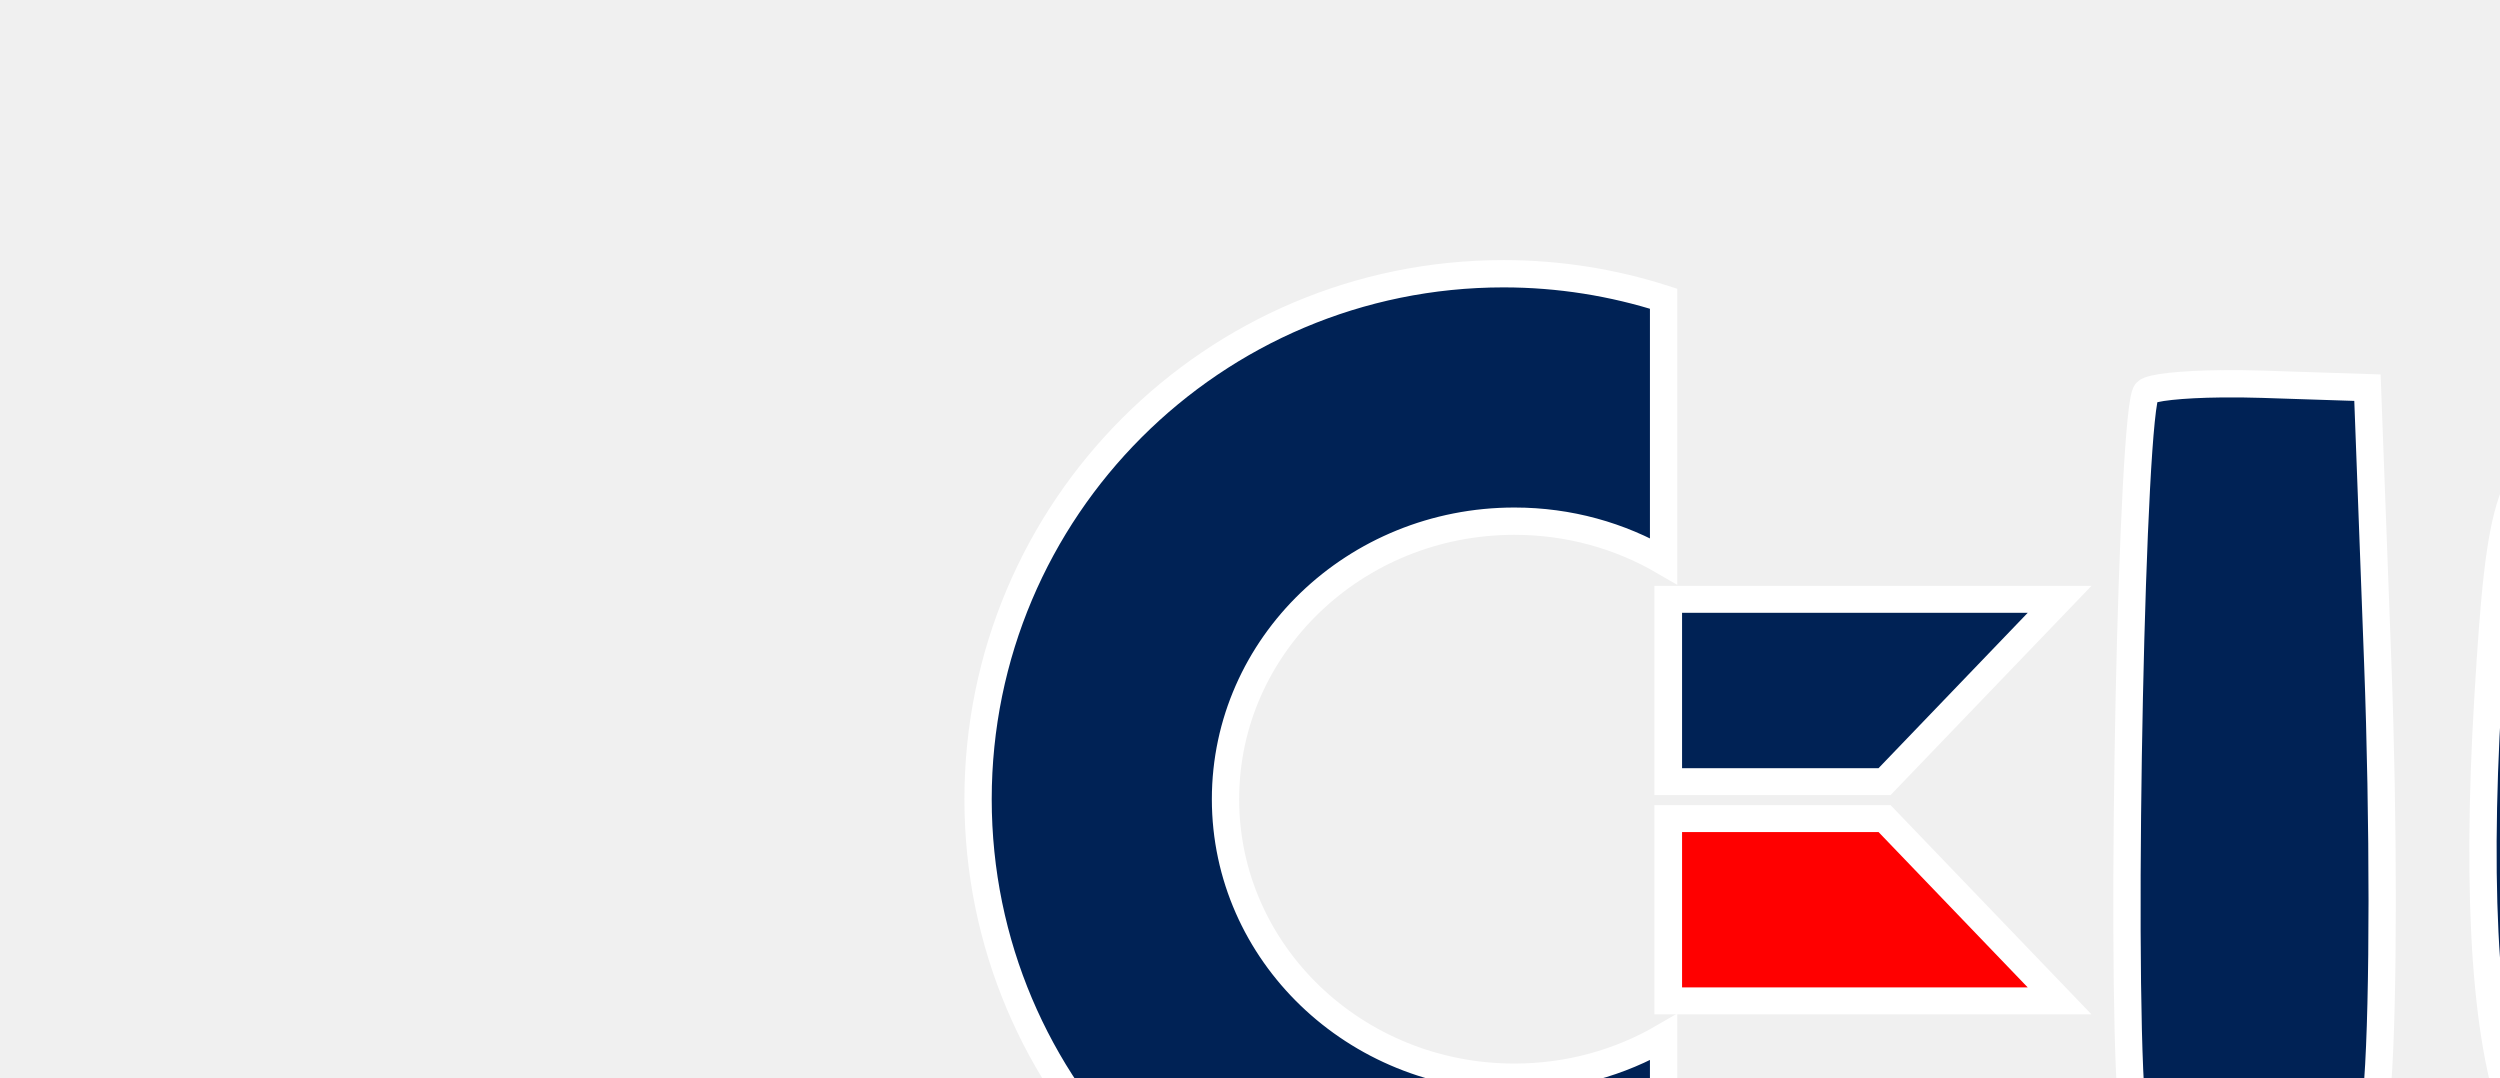
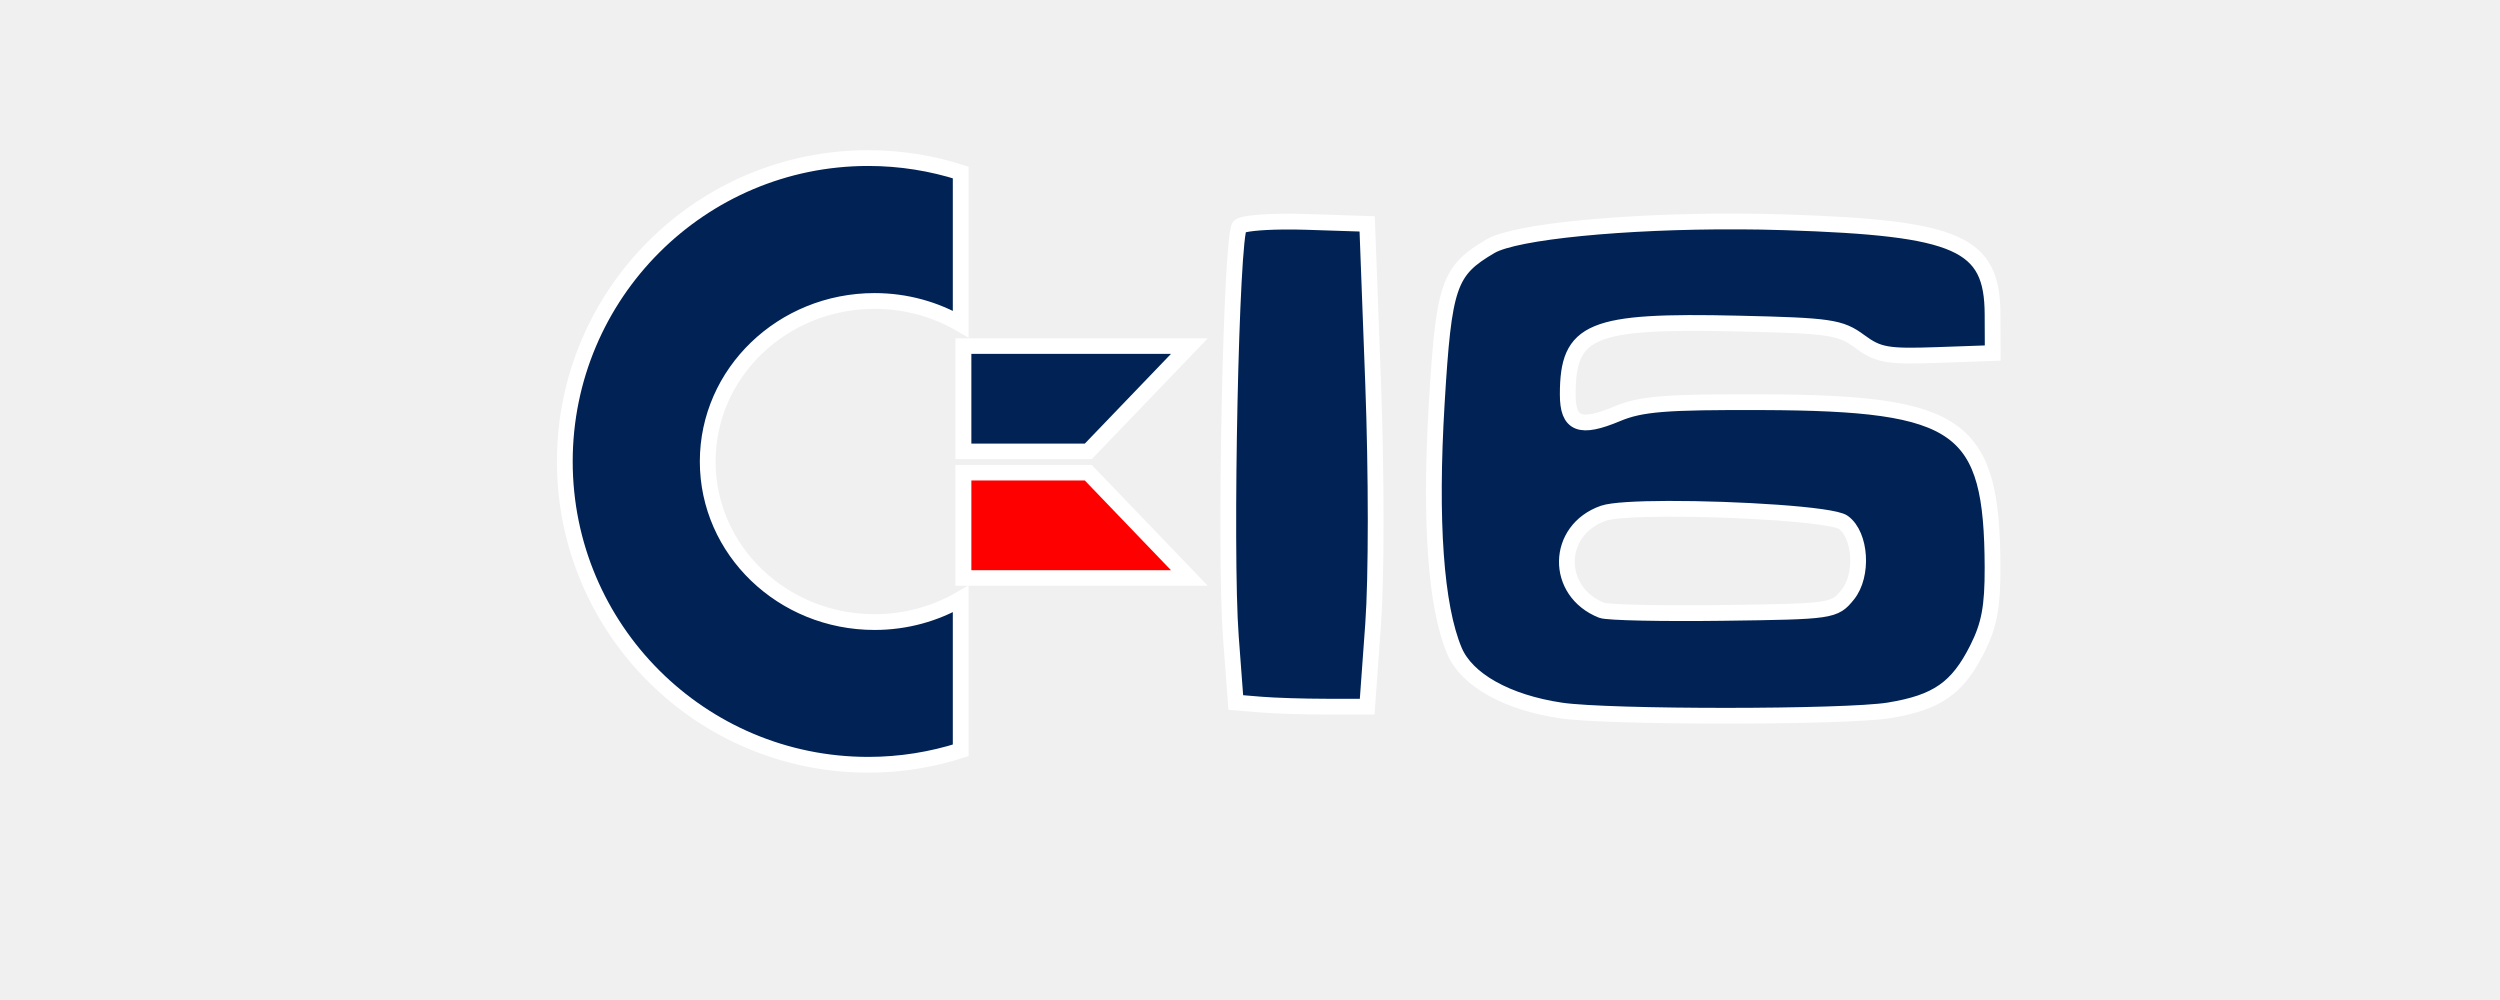
- <svg xmlns="http://www.w3.org/2000/svg" version="1.1" id="svg8">
+ <svg xmlns="http://www.w3.org/2000/svg" width="500" height="200" viewBox="0 0 500 200" version="1.1" id="svg8">
  <defs id="defs2" />
  <g id="layer1" transform="translate(-32.65992,-247.3043)">
    <path id="path272" style="fill:#002255;fill-opacity:1;stroke:#ffffff;stroke-width:3.153;stroke-miterlimit:4;stroke-dasharray:none;stroke-opacity:1" d="m 380.111,291.598 c -22.459,-0.084 -44.317,2 -49.332,4.937 -8.39,4.914 -9.347,7.702 -10.771,31.433 -1.417,23.607 -0.198,40.645 3.537,49.502 2.454,5.819 10.498,10.326 21.304,11.931 9.542,1.417 56.908,1.402 65.602,-0.025 9.628,-1.577 13.701,-4.413 17.673,-12.305 2.396,-4.762 3.072,-8.383 3.045,-16.319 -0.095,-28.429 -6.258,-32.855 -45.956,-33.009 -19.459,-0.075 -24.331,0.314 -29.142,2.328 -7.424,3.106 -9.862,2.15 -9.862,-3.866 0,-12.979 4.547,-14.868 34.137,-14.189 18.36,0.421 20.391,0.719 24.248,3.573 3.719,2.746 5.512,3.069 15.408,2.72 l 11.201,-0.394 -0.032,-7.742 c -0.056,-14.297 -6.756,-17.272 -41.447,-18.407 -3.186,-0.104 -6.406,-0.16 -9.614,-0.172 z m -90.941,0.034 c -4.542,0.055 -8.068,0.417 -8.602,0.951 -1.682,1.682 -3.024,64.937 -1.74,82.037 l 0.989,13.185 4.979,0.414 c 2.738,0.228 8.651,0.416 13.139,0.416 h 8.158 l 1.191,-16.448 c 0.68,-9.397 0.68,-30.093 0,-48.278 l -1.191,-31.829 -12.114,-0.396 c -1.666,-0.054 -3.293,-0.071 -4.807,-0.053 z m 77.1,57.435 c 13.638,-0.034 32.93,1.156 35.055,2.709 3.521,2.574 4.015,10.589 0.891,14.451 -2.679,3.311 -3.099,3.372 -24.945,3.658 -12.221,0.161 -23.14,-0.072 -24.262,-0.517 -9.448,-3.745 -9.25,-16.048 0.313,-19.41 1.719,-0.604 6.75,-0.875 12.949,-0.891 z" />
    <path style="color:#000000;display:inline;overflow:visible;visibility:visible;fill:#002255;fill-opacity:1;fill-rule:nonzero;stroke:#ffffff;stroke-width:3.153;stroke-miterlimit:4;stroke-dasharray:none;stroke-opacity:1;marker:none;enable-background:accumulate" d="m 206.312,278.92 c -33.506,0 -60.688,27.182 -60.688,60.688 0,33.506 27.182,60.652 60.688,60.652 6.443,0 12.662,-1.023 18.487,-2.883 v -30.272 c -5.03,2.925 -10.917,4.613 -17.226,4.613 -18.437,0 -33.371,-14.375 -33.371,-32.11 0,-17.735 14.934,-32.11 33.371,-32.11 6.309,0 12.196,1.688 17.226,4.613 v -30.308 c -5.825,-1.862 -12.044,-2.883 -18.487,-2.883 z" id="path3002" />
    <polygon points="179.959,78.103 298.459,78.103 245.459,134.853 179.959,134.853 " transform="matrix(0.3814271,0,0,0.3709813,156.6934,287.5531)" style="fill:#002255;stroke:#ffffff;stroke-width:8.381;stroke-miterlimit:4;stroke-dasharray:none;stroke-opacity:1" id="polygon9367" />
    <polygon points="179.959,203.103 298.459,203.103 245.459,146.353 179.959,146.353 " transform="matrix(0.3814271,0,0,0.3709813,156.6934,287.5531)" style="fill:#ff0000;stroke:#ffffff;stroke-width:8.381;stroke-miterlimit:4;stroke-dasharray:none;stroke-opacity:1" id="polygon9369" />
  </g>
</svg>
